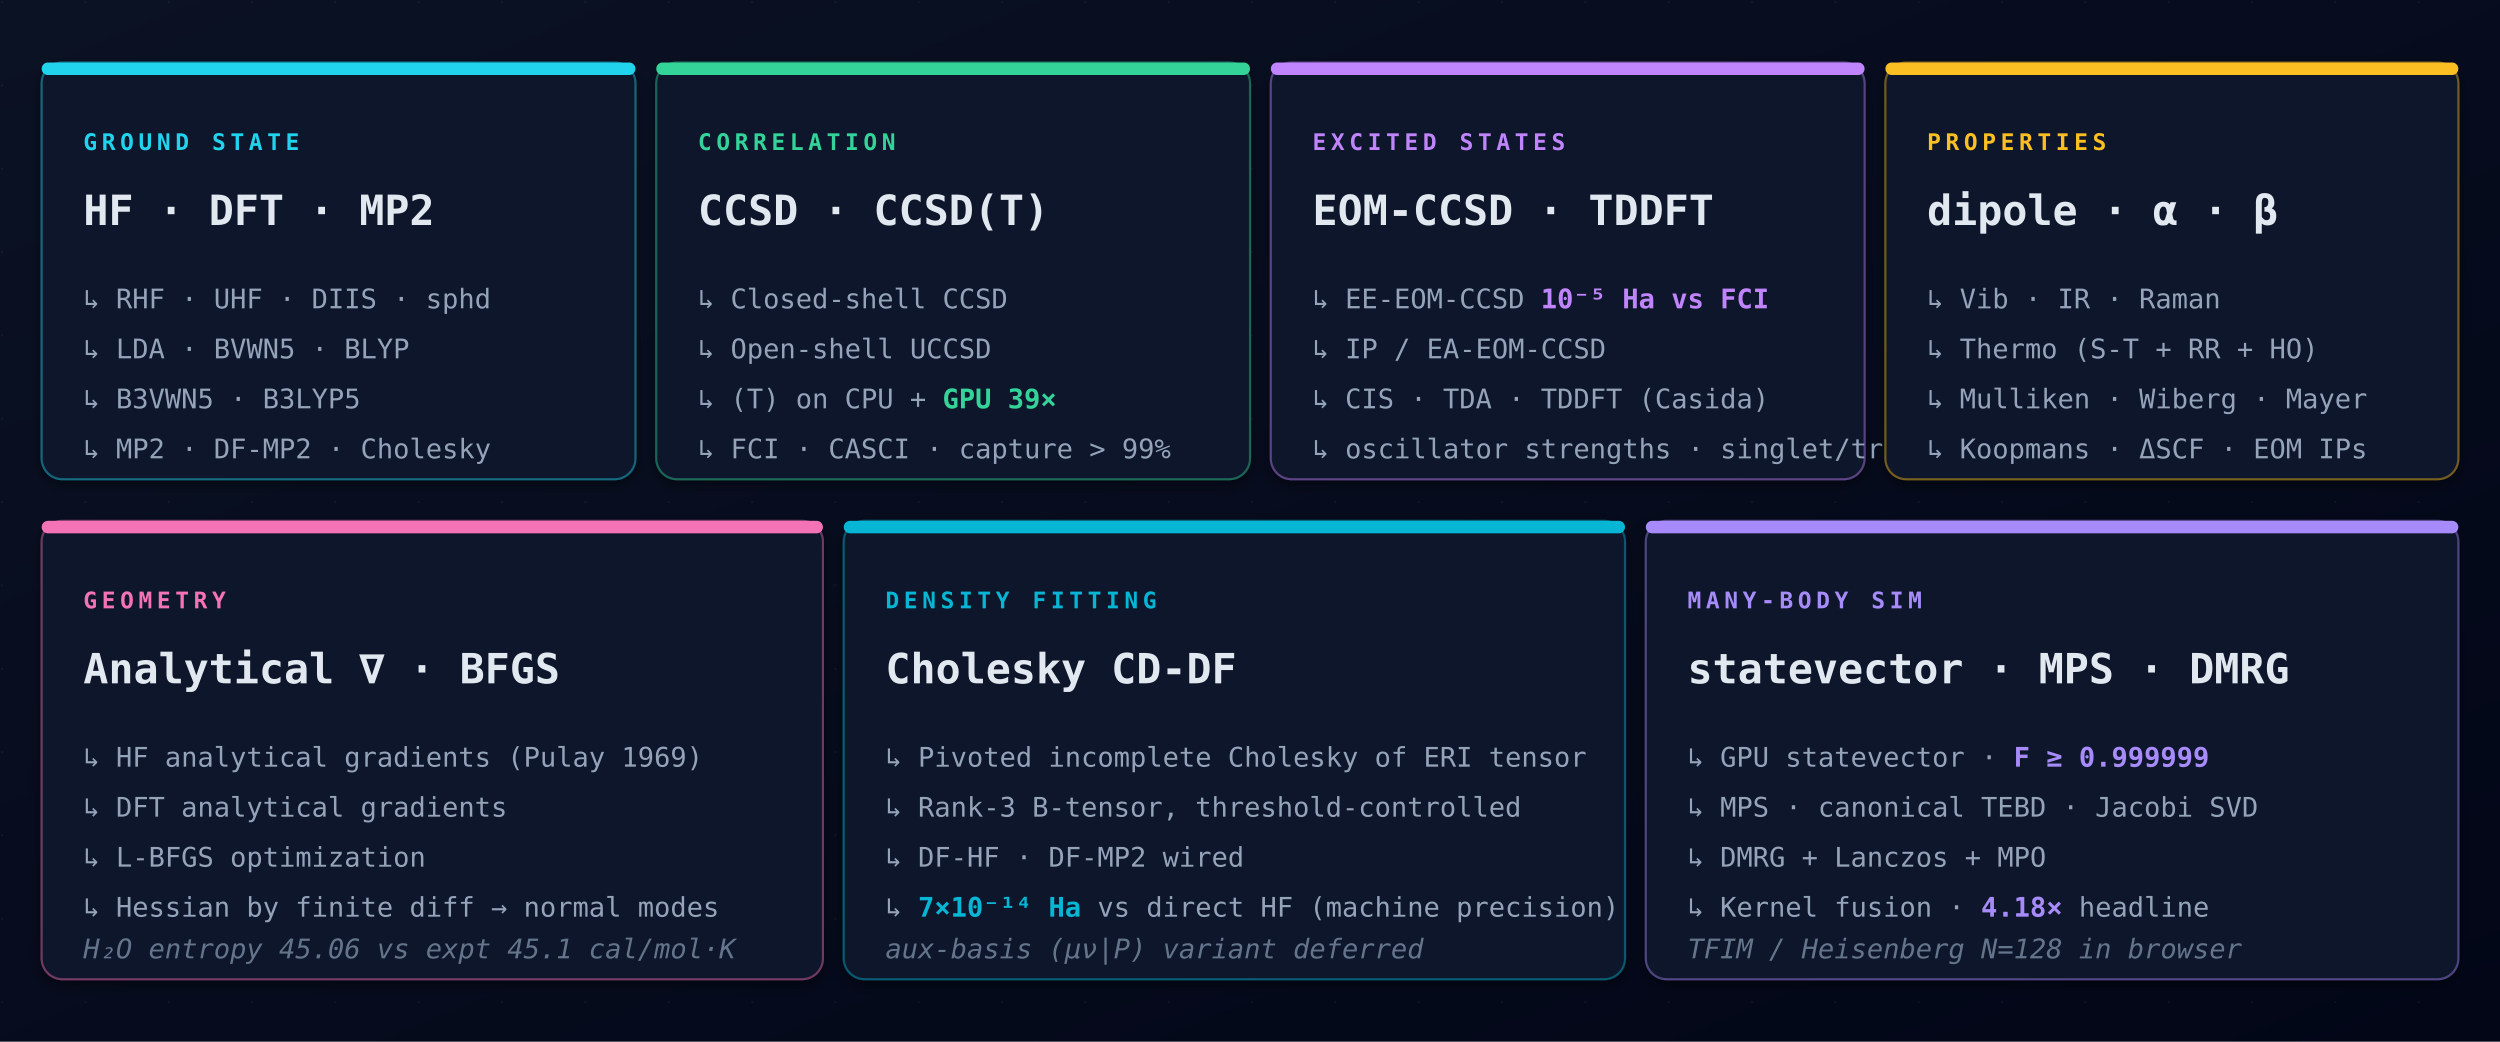
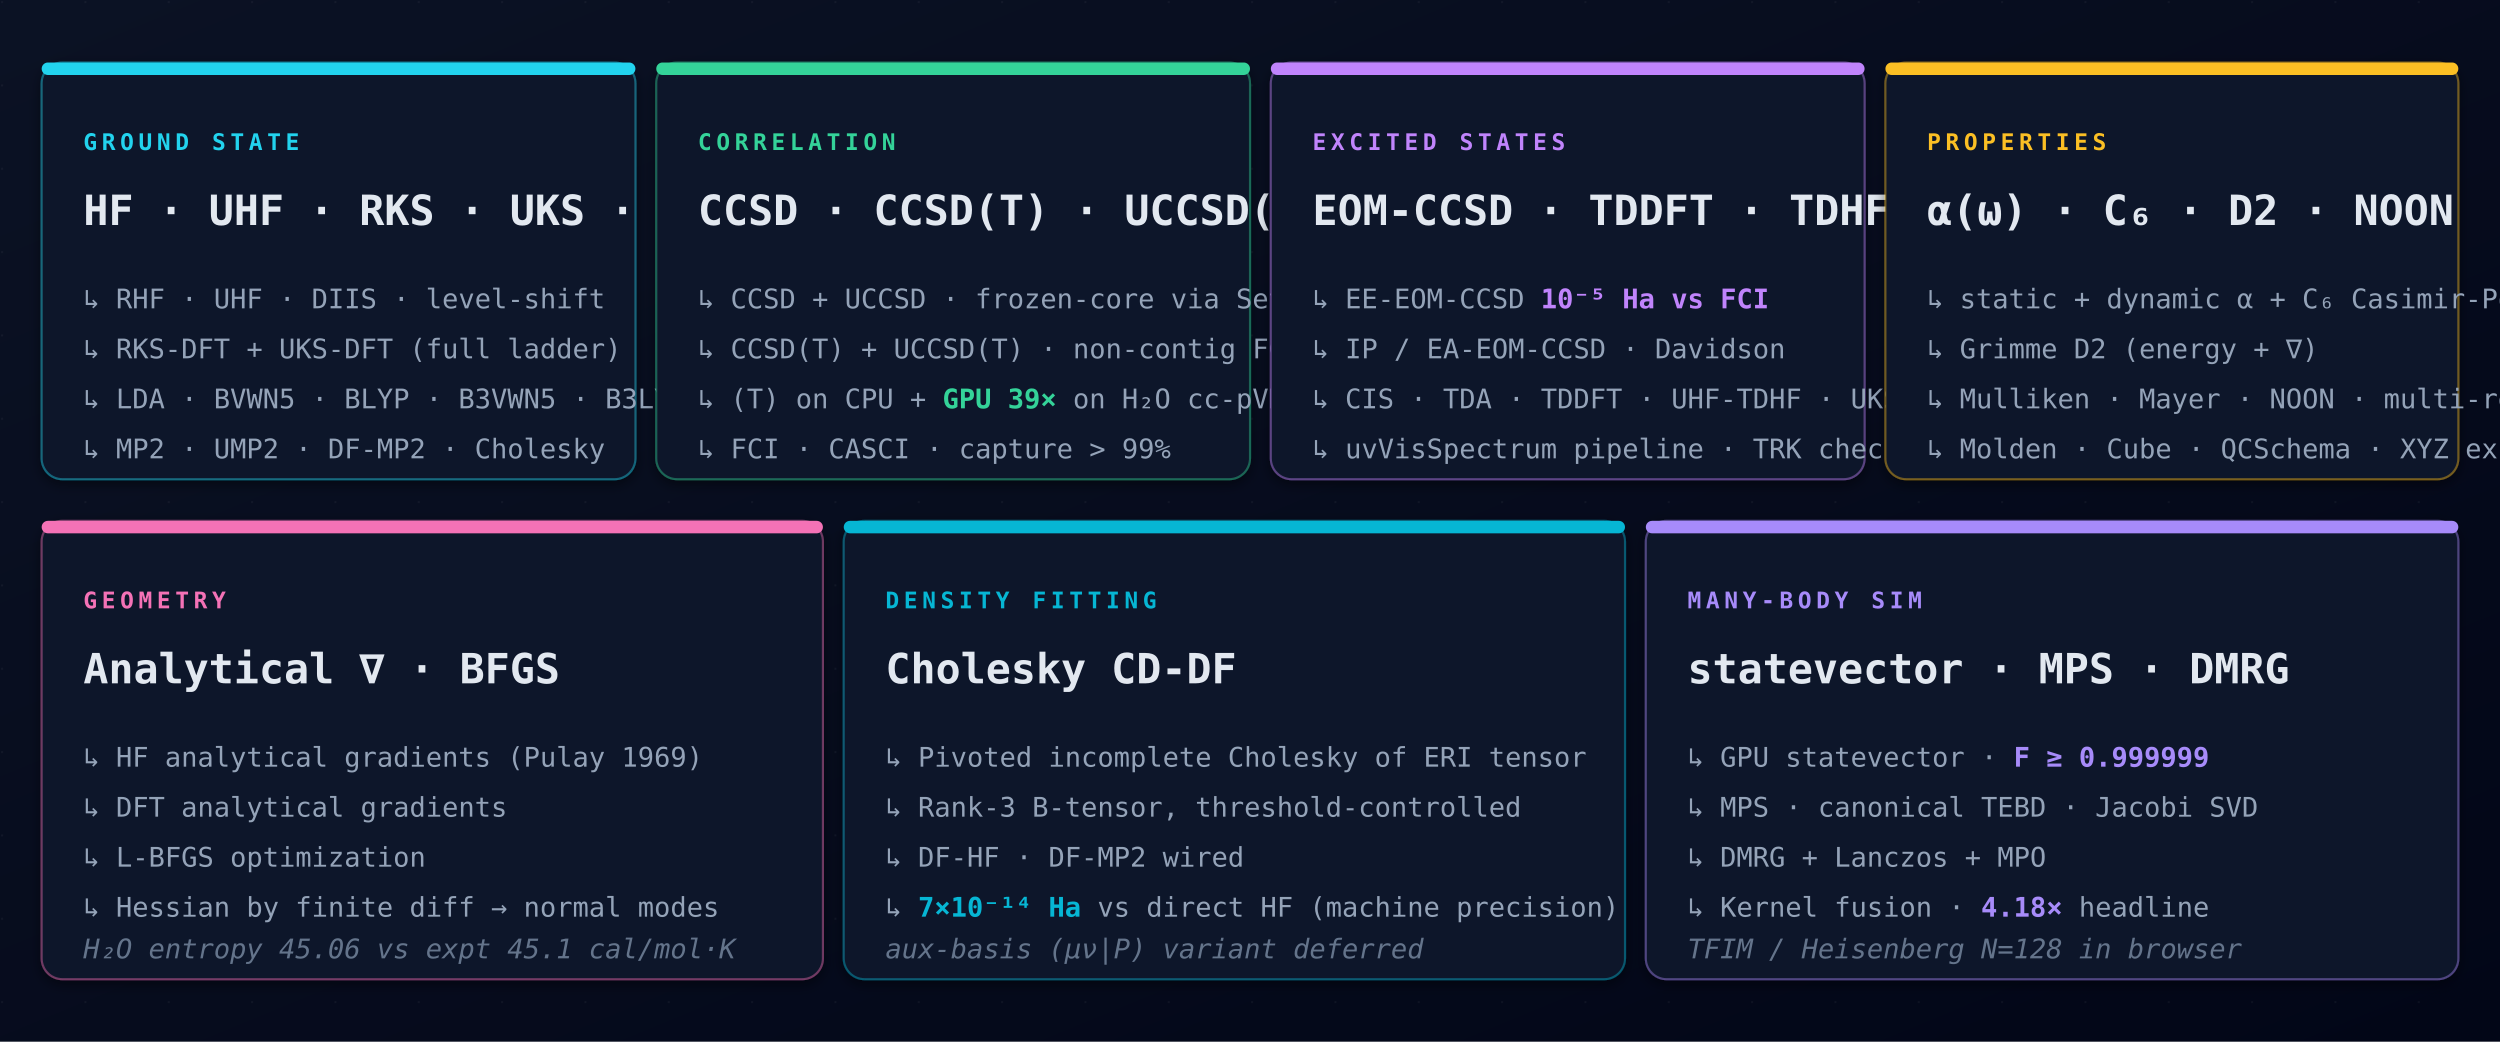
- <svg xmlns="http://www.w3.org/2000/svg" viewBox="0 0 1200 500" width="1200" height="500" role="img" aria-label="Capability map: ground state, correlation, excited states, properties, geometry, density fitting, many-body simulation">
+ <svg xmlns="http://www.w3.org/2000/svg" viewBox="0 0 1200 500" width="1200" height="500" role="img" aria-label="Capability map: ground state (HF/UHF/RKS/UKS-DFT), correlation (MP2/CCSD/CCSD(T)), excited states (EOM-CCSD/TDDFT), properties (polarizability α(ω), C₆ dispersion, D2, Foster-Boys, NOON), geometry, density fitting, many-body sim">
  <defs>
    <linearGradient id="bgCap" x1="0" y1="0" x2="1" y2="1">
      <stop offset="0%" stop-color="#0b1224" />
      <stop offset="100%" stop-color="#020617" />
    </linearGradient>
    <pattern id="dotsCap" width="40" height="40" patternUnits="userSpaceOnUse">
      <circle cx="1" cy="1" r="0.55" fill="#ffffff" opacity="0.04" />
    </pattern>
    <filter id="cardShCap" x="-10%" y="-10%" width="120%" height="120%">
      <feDropShadow dx="0" dy="2" stdDeviation="3" flood-color="#000000" flood-opacity="0.5" />
    </filter>
  </defs>
  <rect width="1200" height="500" fill="url(#bgCap)" />
  <rect width="1200" height="500" fill="url(#dotsCap)" />
  <g font-family="ui-monospace, monospace">
    <g transform="translate(20 30)">
      <rect width="285" height="200" rx="10" fill="#0f172a" stroke="#22d3ee" stroke-opacity="0.4" filter="url(#cardShCap)" />
      <rect x="0" y="0" width="285" height="6" rx="3" fill="#22d3ee" />
      <text x="20" y="42" font-size="11" letter-spacing="0.2em" fill="#22d3ee" font-weight="700">GROUND STATE</text>
-       <text x="20" y="78" font-size="20" font-weight="700" fill="#e2e8f0">HF · DFT · MP2</text>
+       <text x="20" y="78" font-size="20" font-weight="700" fill="#e2e8f0">HF · UHF · RKS · UKS · MP2</text>
      <g font-size="13" fill="#94a3b8">
-         <text x="20" y="118">↳ RHF · UHF · DIIS · sphd</text>
-         <text x="20" y="142">↳ LDA · BVWN5 · BLYP</text>
-         <text x="20" y="166">↳ B3VWN5 · B3LYP5</text>
-         <text x="20" y="190">↳ MP2 · DF-MP2 · Cholesky</text>
+         <text x="20" y="118">↳ RHF · UHF · DIIS · level-shift</text>
+         <text x="20" y="142">↳ RKS-DFT + UKS-DFT (full ladder)</text>
+         <text x="20" y="166">↳ LDA · BVWN5 · BLYP · B3VWN5 · B3LYP5</text>
+         <text x="20" y="190">↳ MP2 · UMP2 · DF-MP2 · Cholesky</text>
      </g>
    </g>
    <g transform="translate(315 30)">
      <rect width="285" height="200" rx="10" fill="#0f172a" stroke="#34d399" stroke-opacity="0.4" filter="url(#cardShCap)" />
      <rect x="0" y="0" width="285" height="6" rx="3" fill="#34d399" />
      <text x="20" y="42" font-size="11" letter-spacing="0.2em" fill="#34d399" font-weight="700">CORRELATION</text>
-       <text x="20" y="78" font-size="20" font-weight="700" fill="#e2e8f0">CCSD · CCSD(T)</text>
+       <text x="20" y="78" font-size="20" font-weight="700" fill="#e2e8f0">CCSD · CCSD(T) · UCCSD(T)</text>
      <g font-size="13" fill="#94a3b8">
-         <text x="20" y="118">↳ Closed-shell CCSD</text>
-         <text x="20" y="142">↳ Open-shell UCCSD</text>
-         <text x="20" y="166">↳ (T) on CPU + <tspan fill="#34d399" font-weight="700">GPU 39×</tspan>
-         </text>
+         <text x="20" y="118">↳ CCSD + UCCSD · frozen-core via Set</text>
+         <text x="20" y="142">↳ CCSD(T) + UCCSD(T) · non-contig FC</text>
+         <text x="20" y="166">↳ (T) on CPU + <tspan fill="#34d399" font-weight="700">GPU 39×</tspan> on H₂O cc-pVDZ</text>
        <text x="20" y="190">↳ FCI · CASCI · capture &gt; 99%</text>
      </g>
    </g>
    <g transform="translate(610 30)">
      <rect width="285" height="200" rx="10" fill="#0f172a" stroke="#c084fc" stroke-opacity="0.4" filter="url(#cardShCap)" />
      <rect x="0" y="0" width="285" height="6" rx="3" fill="#c084fc" />
      <text x="20" y="42" font-size="11" letter-spacing="0.2em" fill="#c084fc" font-weight="700">EXCITED STATES</text>
-       <text x="20" y="78" font-size="20" font-weight="700" fill="#e2e8f0">EOM-CCSD · TDDFT</text>
+       <text x="20" y="78" font-size="20" font-weight="700" fill="#e2e8f0">EOM-CCSD · TDDFT · TDHF α(ω)</text>
      <g font-size="13" fill="#94a3b8">
        <text x="20" y="118">↳ EE-EOM-CCSD <tspan fill="#c084fc" font-weight="700">10⁻⁵ Ha vs FCI</tspan>
        </text>
-         <text x="20" y="142">↳ IP / EA-EOM-CCSD</text>
-         <text x="20" y="166">↳ CIS · TDA · TDDFT (Casida)</text>
-         <text x="20" y="190">↳ oscillator strengths · singlet/triplet</text>
+         <text x="20" y="142">↳ IP / EA-EOM-CCSD · Davidson</text>
+         <text x="20" y="166">↳ CIS · TDA · TDDFT · UHF-TDHF · UKS-TDDFT</text>
+         <text x="20" y="190">↳ uvVisSpectrum pipeline · TRK check</text>
      </g>
    </g>
    <g transform="translate(905 30)">
      <rect width="275" height="200" rx="10" fill="#0f172a" stroke="#fbbf24" stroke-opacity="0.4" filter="url(#cardShCap)" />
      <rect x="0" y="0" width="275" height="6" rx="3" fill="#fbbf24" />
      <text x="20" y="42" font-size="11" letter-spacing="0.2em" fill="#fbbf24" font-weight="700">PROPERTIES</text>
-       <text x="20" y="78" font-size="20" font-weight="700" fill="#e2e8f0">dipole · α · β</text>
+       <text x="20" y="78" font-size="20" font-weight="700" fill="#e2e8f0">α(ω) · C₆ · D2 · NOON</text>
      <g font-size="13" fill="#94a3b8">
-         <text x="20" y="118">↳ Vib · IR · Raman</text>
-         <text x="20" y="142">↳ Thermo (S-T + RR + HO)</text>
-         <text x="20" y="166">↳ Mulliken · Wiberg · Mayer</text>
-         <text x="20" y="190">↳ Koopmans · ΔSCF · EOM IPs</text>
+         <text x="20" y="118">↳ static + dynamic α + C₆ Casimir-Polder</text>
+         <text x="20" y="142">↳ Grimme D2 (energy + ∇)</text>
+         <text x="20" y="166">↳ Mulliken · Mayer · NOON · multi-ref verdict</text>
+         <text x="20" y="190">↳ Molden · Cube · QCSchema · XYZ exports</text>
      </g>
    </g>
    <g transform="translate(20 250)">
      <rect width="375" height="220" rx="10" fill="#0f172a" stroke="#f472b6" stroke-opacity="0.4" filter="url(#cardShCap)" />
      <rect x="0" y="0" width="375" height="6" rx="3" fill="#f472b6" />
      <text x="20" y="42" font-size="11" letter-spacing="0.2em" fill="#f472b6" font-weight="700">GEOMETRY</text>
      <text x="20" y="78" font-size="20" font-weight="700" fill="#e2e8f0">Analytical ∇ · BFGS</text>
      <g font-size="13" fill="#94a3b8">
        <text x="20" y="118">↳ HF analytical gradients (Pulay 1969)</text>
        <text x="20" y="142">↳ DFT analytical gradients</text>
        <text x="20" y="166">↳ L-BFGS optimization</text>
        <text x="20" y="190">↳ Hessian by finite diff → normal modes</text>
        <text x="20" y="210" fill="#64748b" font-style="italic">H₂O entropy 45.06 vs expt 45.1 cal/mol·K</text>
      </g>
    </g>
    <g transform="translate(405 250)">
      <rect width="375" height="220" rx="10" fill="#0f172a" stroke="#06b6d4" stroke-opacity="0.4" filter="url(#cardShCap)" />
      <rect x="0" y="0" width="375" height="6" rx="3" fill="#06b6d4" />
      <text x="20" y="42" font-size="11" letter-spacing="0.2em" fill="#06b6d4" font-weight="700">DENSITY FITTING</text>
      <text x="20" y="78" font-size="20" font-weight="700" fill="#e2e8f0">Cholesky CD-DF</text>
      <g font-size="13" fill="#94a3b8">
        <text x="20" y="118">↳ Pivoted incomplete Cholesky of ERI tensor</text>
        <text x="20" y="142">↳ Rank-3 B-tensor, threshold-controlled</text>
        <text x="20" y="166">↳ DF-HF · DF-MP2 wired</text>
        <text x="20" y="190">↳ <tspan fill="#06b6d4" font-weight="700">7×10⁻¹⁴ Ha</tspan> vs direct HF (machine precision)</text>
        <text x="20" y="210" fill="#64748b" font-style="italic">aux-basis (μν|P) variant deferred</text>
      </g>
    </g>
    <g transform="translate(790 250)">
      <rect width="390" height="220" rx="10" fill="#0f172a" stroke="#a78bfa" stroke-opacity="0.4" filter="url(#cardShCap)" />
      <rect x="0" y="0" width="390" height="6" rx="3" fill="#a78bfa" />
      <text x="20" y="42" font-size="11" letter-spacing="0.2em" fill="#a78bfa" font-weight="700">MANY-BODY SIM</text>
      <text x="20" y="78" font-size="20" font-weight="700" fill="#e2e8f0">statevector · MPS · DMRG</text>
      <g font-size="13" fill="#94a3b8">
        <text x="20" y="118">↳ GPU statevector · <tspan fill="#a78bfa" font-weight="700">F ≥ 0.999999</tspan>
        </text>
        <text x="20" y="142">↳ MPS · canonical TEBD · Jacobi SVD</text>
        <text x="20" y="166">↳ DMRG + Lanczos + MPO</text>
        <text x="20" y="190">↳ Kernel fusion · <tspan fill="#a78bfa" font-weight="700">4.18×</tspan> headline</text>
        <text x="20" y="210" fill="#64748b" font-style="italic">TFIM / Heisenberg N=128 in browser</text>
      </g>
    </g>
  </g>
</svg>
